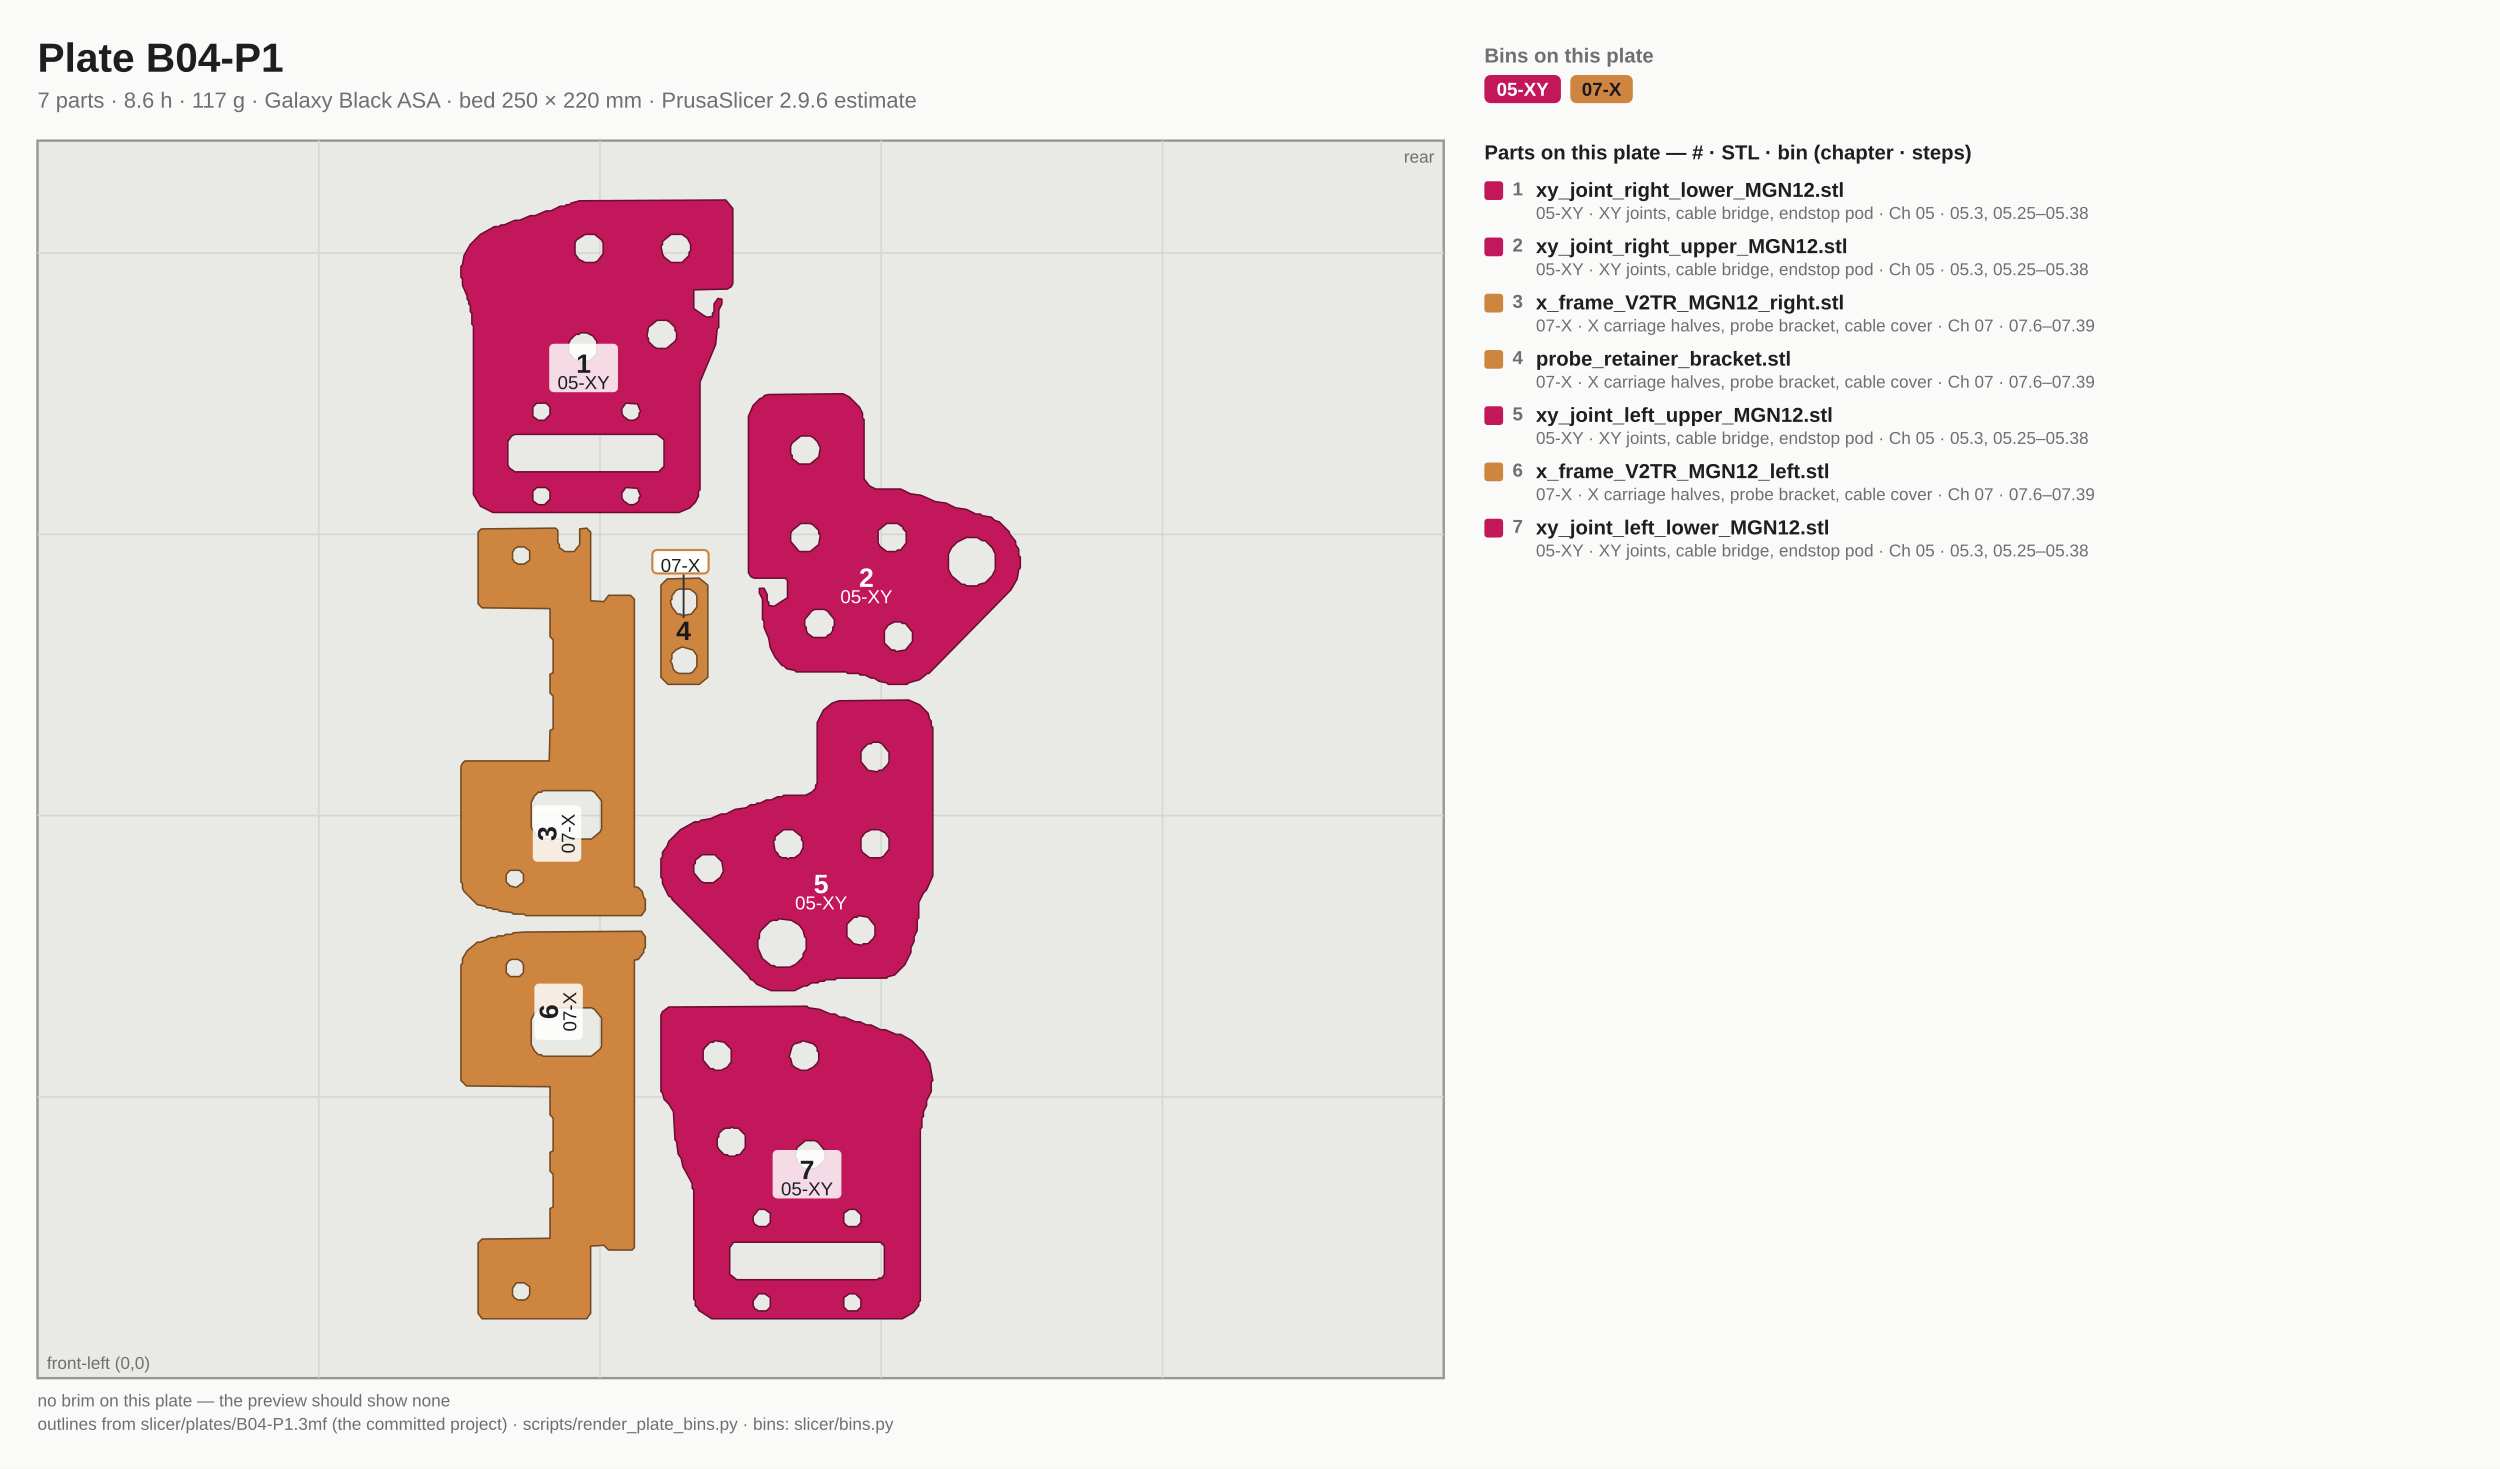
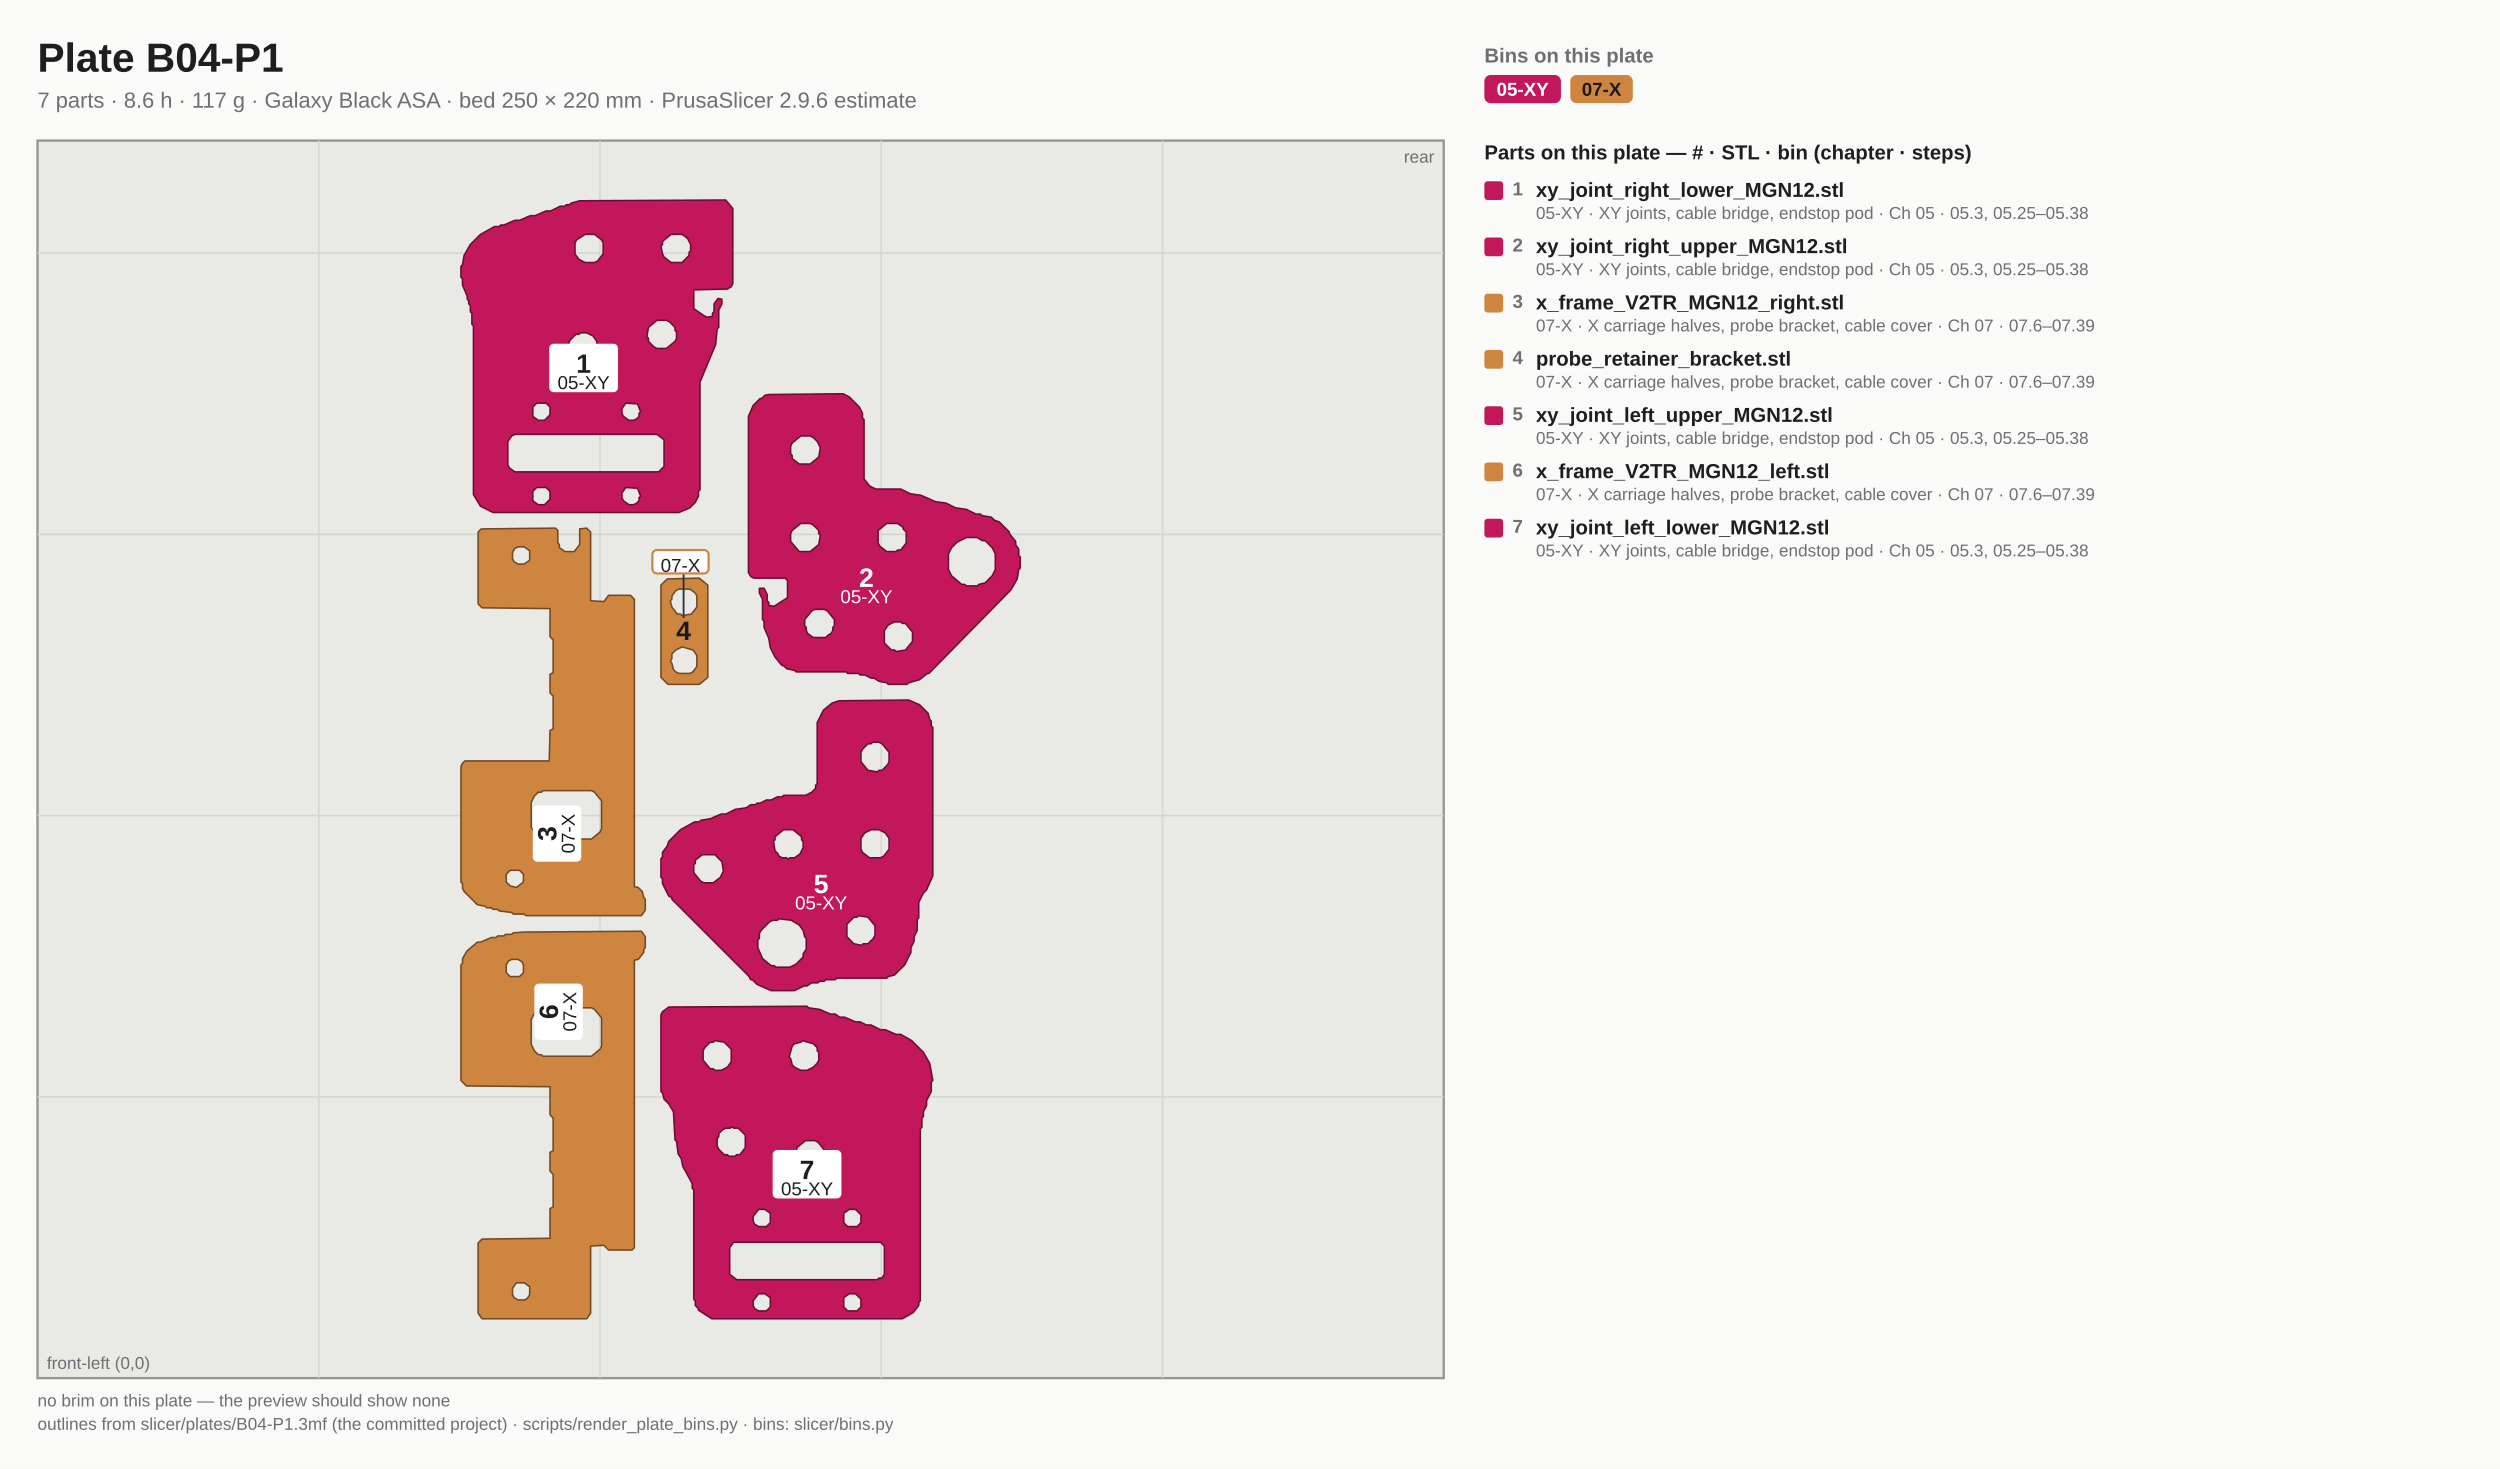
<svg xmlns="http://www.w3.org/2000/svg" width="1600" height="940" viewBox="0 0 1600 940" font-family="Arial, Helvetica, 'DejaVu Sans', sans-serif">
  <rect x="0" y="0" width="1600" height="940" fill="#fafaf9" />
  <text x="24.0" y="45.9" font-size="26" fill="#1e1e20" text-anchor="start" font-weight="bold">Plate B04-P1</text>
  <text x="24.0" y="68.9" font-size="14" fill="#6e6e73" text-anchor="start">7 parts  ·  8.6 h  ·  117 g  ·  Galaxy Black ASA  ·  bed 250 × 220 mm  ·  PrusaSlicer 2.9.6 estimate</text>
  <rect x="24.0" y="90.0" width="900.0" height="792.0" fill="#e9e9e6" stroke="#96968f" stroke-width="1.5" />
  <line x1="204.0" y1="90.0" x2="204.0" y2="882.0" stroke="#d5d5d1" stroke-width="1.0" />
  <line x1="384.0" y1="90.0" x2="384.0" y2="882.0" stroke="#d5d5d1" stroke-width="1.0" />
  <line x1="564.0" y1="90.0" x2="564.0" y2="882.0" stroke="#d5d5d1" stroke-width="1.0" />
  <line x1="744.0" y1="90.0" x2="744.0" y2="882.0" stroke="#d5d5d1" stroke-width="1.0" />
  <line x1="24.0" y1="702.0" x2="924.0" y2="702.0" stroke="#d5d5d1" stroke-width="1.0" />
  <line x1="24.0" y1="522.0" x2="924.0" y2="522.0" stroke="#d5d5d1" stroke-width="1.0" />
  <line x1="24.0" y1="342.0" x2="924.0" y2="342.0" stroke="#d5d5d1" stroke-width="1.0" />
  <line x1="24.0" y1="162.0" x2="924.0" y2="162.0" stroke="#d5d5d1" stroke-width="1.0" />
  <text x="30.0" y="876.1" font-size="11" fill="#6e6e73" text-anchor="start">front-left (0,0)</text>
  <text x="918.0" y="104.1" font-size="11" fill="#6e6e73" text-anchor="end">rear</text>
  <path d="M428.0,644.5 516.5,644.0 517.5,645.0 524.5,646.0 531.5,649.0 534.5,649.0 537.5,651.0 540.5,651.0 547.5,654.0 550.5,654.0 554.5,656.0 557.5,656.0 563.5,659.0 566.5,659.0 573.5,662.0 576.5,662.0 583.5,666.0 591.0,673.5 595.0,680.5 597.0,691.5 596.0,692.5 596.0,698.5 593.0,704.5 593.0,707.5 591.0,711.5 591.0,714.5 590.0,715.5 590.0,721.5 589.0,722.5 589.0,832.5 588.0,833.5 588.0,835.5 584.5,840.0 577.5,844.0 455.5,844.0 447.0,838.5 447.0,837.5 445.0,835.5 445.0,832.5 444.0,831.5 444.0,761.5 443.0,760.5 443.0,757.5 437.0,746.5 436.0,741.5 434.0,738.5 433.0,730.5 432.0,729.5 431.0,711.5 428.0,706.5 425.0,703.5 424.0,699.5 423.0,698.5 423.0,649.5 424.0,647.5Z M457.5,666.0 456.5,667.0 454.5,667.0 451.0,670.5 450.0,672.5 450.0,678.5 454.5,684.0 456.5,684.0 457.5,685.0 461.5,685.0 465.5,683.0 468.0,679.5 468.0,671.5 463.5,667.0Z M513.5,666.0 512.5,667.0 508.5,668.0 507.0,669.5 505.0,676.5 506.0,677.5 507.0,681.5 508.5,683.0 512.5,685.0 516.5,685.0 520.5,683.0 523.0,680.5 524.0,678.5 524.0,673.5 523.0,672.5 523.0,670.5 520.5,668.0Z M468.5,721.0 467.5,722.0 464.5,722.0 462.5,723.0 460.0,725.5 460.0,727.5 459.0,728.5 459.0,733.5 460.0,735.5 463.5,739.0 465.5,739.0 466.5,740.0 470.5,740.0 471.5,739.0 473.5,739.0 477.0,734.5 477.0,726.5 472.5,722.0 469.5,722.0Z M515.5,730.0 510.0,734.5 509.0,740.5 510.0,741.5 510.0,743.5 513.5,747.0 515.5,748.0 521.5,748.0 527.0,743.5 528.0,741.5 528.0,736.5 523.5,731.0 521.5,730.0Z M485.5,774.0 482.0,778.5 482.0,781.5 483.0,783.5 485.5,785.0 490.5,785.0 493.0,782.5 493.0,776.5 489.5,774.0Z M543.5,774.0 540.0,776.5 540.0,782.5 542.5,785.0 548.5,785.0 551.0,782.5 551.0,777.5 547.5,774.0Z M469.5,795.0 467.0,798.5 467.0,815.5 471.5,819.0 561.5,819.0 562.5,818.0 564.5,818.0 566.0,815.5 566.0,797.5 563.5,795.0Z M485.5,828.0 482.0,832.5 482.0,835.5 483.0,837.5 485.5,839.0 490.5,839.0 493.0,836.5 493.0,830.5 489.5,828.0Z M543.5,828.0 540.0,830.5 540.0,836.5 542.5,839.0 548.5,839.0 551.0,836.5 551.0,831.5 547.5,828.0Z" fill-rule="evenodd" fill="#c2185b" stroke="#6b0d32" stroke-width="1.0" stroke-linejoin="round" />
  <path d="M537.0,448.5 581.5,448.0 588.5,451.0 594.0,456.5 595.0,460.5 596.0,461.5 596.0,464.5 597.0,465.5 597.0,560.5 593.0,569.5 591.0,571.5 588.0,577.5 588.0,587.5 587.0,588.5 587.0,595.5 585.0,599.5 585.0,602.5 583.0,606.5 583.0,609.5 579.0,617.5 572.5,624.0 568.5,625.0 567.5,626.0 535.5,626.0 534.5,627.0 528.5,627.0 527.5,628.0 524.5,628.0 523.5,629.0 519.5,629.0 516.5,631.0 514.5,631.0 508.5,634.0 493.5,634.0 484.5,630.0 481.5,627.0 480.5,627.0 479.0,624.5 430.0,575.5 430.0,574.5 428.0,573.5 424.0,565.5 424.0,562.5 423.0,561.5 423.0,549.5 424.0,548.5 424.0,545.5 427.0,541.5 428.0,538.5 435.5,531.0 444.5,526.0 447.5,526.0 448.5,525.0 454.5,524.0 461.5,521.0 464.5,521.0 470.5,518.0 477.5,517.0 480.5,515.0 483.5,515.0 484.5,514.0 486.5,514.0 490.5,512.0 493.5,512.0 497.5,510.0 500.5,510.0 501.5,509.0 515.5,509.0 519.5,507.0 522.0,504.5 522.0,502.5 523.0,501.5 523.0,462.5 527.0,454.5 532.5,450.0Z M558.5,475.0 557.5,476.0 555.5,476.0 552.0,479.5 551.0,481.5 551.0,487.5 555.5,493.0 561.5,494.0 562.5,493.0 564.5,493.0 568.0,489.5 569.0,487.5 569.0,481.5 564.5,476.0 562.5,475.0Z M501.5,531.0 496.0,535.5 496.0,537.5 495.0,538.5 496.0,544.5 498.0,546.5 498.0,547.5 500.5,549.0 503.5,549.0 504.5,550.0 505.5,549.0 508.5,549.0 512.0,546.5 514.0,542.5 514.0,538.5 513.0,537.5 513.0,535.5 507.5,531.0Z M557.5,531.0 553.5,533.0 551.0,536.5 551.0,543.5 552.0,545.5 556.5,549.0 563.5,549.0 565.5,548.0 569.0,543.5 569.0,536.5 566.5,533.0 562.5,531.0Z M449.5,547.0 445.0,550.5 445.0,552.5 444.0,553.5 444.0,558.5 448.5,564.0 450.5,565.0 456.5,565.0 461.0,561.5 463.0,557.5 462.0,551.5 457.5,547.0Z M549.5,586.0 548.5,587.0 546.5,587.0 542.0,591.5 542.0,599.5 546.5,604.0 551.5,605.0 552.5,604.0 555.5,604.0 559.0,600.5 560.0,598.5 560.0,592.5 555.5,587.0Z M498.5,588.0 497.5,589.0 494.5,589.0 492.5,590.0 487.0,595.5 486.0,597.5 486.0,600.5 485.0,601.5 485.0,606.5 488.0,613.5 493.5,618.0 495.5,618.0 496.5,619.0 505.5,619.0 509.5,617.0 514.0,612.5 514.0,610.5 516.0,607.5 516.0,600.5 515.0,599.5 514.0,595.5 511.5,592.0 506.5,589.0Z" fill-rule="evenodd" fill="#c2185b" stroke="#6b0d32" stroke-width="1.0" stroke-linejoin="round" />
  <path d="M371.0,128.5 464.5,128.0 469.0,133.5 469.0,181.5 468.0,183.5 465.5,185.0 444.0,185.5 444.0,197.5 450.5,202.0 452.5,203.0 456.0,202.5 456.0,200.5 457.0,199.5 457.0,194.5 459.5,191.0 462.0,191.5 462.0,194.5 460.0,198.5 460.0,209.5 459.0,210.5 458.0,220.5 448.0,244.5 448.0,313.5 447.0,314.5 447.0,317.5 445.0,321.5 441.5,325.0 434.5,328.0 315.5,328.0 307.5,324.0 303.0,316.5 303.0,208.5 302.0,207.5 302.0,200.5 301.0,199.5 301.0,195.5 300.0,194.5 300.0,192.5 299.0,191.5 299.0,189.5 296.0,182.5 296.0,178.5 295.0,177.5 295.0,170.5 296.0,169.5 297.0,163.5 301.0,156.5 307.5,150.0 316.5,145.0 319.5,145.0 320.5,144.0 322.5,144.0 329.5,141.0 332.5,141.0 339.5,138.0 342.5,138.0 349.5,135.0 352.5,135.0 358.5,132.0 361.5,132.0 362.5,131.0 364.5,131.0 365.5,130.0Z M374.5,150.0 369.0,153.5 368.0,155.5 368.0,162.5 370.5,166.0 374.5,168.0 380.5,168.0 382.5,167.0 386.0,162.5 386.0,155.5 385.0,153.5 380.5,150.0Z M429.5,150.0 424.0,154.5 424.0,156.5 423.0,157.5 424.0,162.5 425.0,164.5 429.5,168.0 436.5,168.0 441.0,163.5 441.0,161.5 442.0,160.5 442.0,156.5 440.0,152.5 436.5,150.0Z M420.5,205.0 415.0,209.5 414.0,215.5 415.0,216.5 415.0,218.5 418.5,222.0 420.5,223.0 426.5,223.0 432.0,218.5 433.0,216.5 433.0,212.5 432.0,211.5 432.0,209.5 428.5,206.0 426.5,205.0Z M371.5,213.0 370.5,214.0 368.5,214.0 365.0,217.5 364.0,219.5 364.0,225.5 367.5,230.0 374.5,232.0 375.5,231.0 377.5,231.0 382.0,226.5 382.0,218.5 379.5,215.0 375.5,213.0Z M343.5,258.0 341.0,260.5 341.0,266.5 344.5,269.0 348.5,269.0 352.0,265.5 352.0,260.5 349.5,258.0Z M400.5,258.0 398.0,261.5 398.0,264.5 399.0,266.5 402.5,269.0 405.5,269.0 407.5,268.0 409.0,266.5 409.0,264.5 410.0,263.5 408.0,258.5Z M329.5,278.0 327.5,279.0 325.0,282.5 325.0,297.5 326.0,299.5 329.5,302.0 421.5,302.0 425.0,298.5 425.0,281.5 420.5,278.0Z M343.5,312.0 341.0,314.5 341.0,320.5 344.5,323.0 348.5,323.0 352.0,319.5 352.0,314.5 349.5,312.0Z M400.5,312.0 398.0,315.5 398.0,318.5 399.0,320.5 402.5,323.0 405.5,323.0 407.5,322.0 409.0,320.5 409.0,318.5 410.0,317.5 408.0,312.5Z" fill-rule="evenodd" fill="#c2185b" stroke="#6b0d32" stroke-width="1.0" stroke-linejoin="round" />
  <path d="M492.0,252.5 539.5,252.0 543.5,254.0 550.0,260.5 552.0,264.5 552.0,267.5 553.0,268.5 553.0,306.5 556.5,311.0 560.5,313.0 576.5,313.0 582.5,316.0 589.5,317.0 598.5,321.0 605.5,322.0 611.5,325.0 618.5,326.0 624.5,329.0 627.5,329.0 628.5,330.0 634.5,331.0 636.5,333.0 639.5,334.0 646.0,340.5 646.0,341.5 650.0,346.5 650.0,348.5 652.0,351.5 652.0,355.5 653.0,356.5 653.0,363.5 652.0,364.5 651.0,370.5 647.0,377.5 594.5,431.0 593.5,431.0 588.5,435.0 581.5,437.0 580.5,438.0 568.5,438.0 567.5,437.0 562.5,436.0 559.5,434.0 557.5,434.0 553.5,432.0 550.5,432.0 549.5,431.0 542.5,431.0 541.5,430.0 509.5,430.0 508.5,429.0 503.5,428.0 501.5,426.0 500.5,426.0 496.0,420.5 493.0,414.5 492.0,408.5 489.0,401.5 489.0,397.5 488.0,396.5 488.0,383.5 486.0,379.5 486.0,376.5 489.0,376.5 491.0,380.5 491.0,384.5 492.0,385.5 492.0,387.5 495.5,388.0 504.0,382.5 504.0,371.5 502.5,370.0 482.5,370.0 480.5,369.0 479.0,366.5 479.0,266.5 482.0,259.5 486.5,255.0 487.5,255.0 489.5,253.0Z M512.5,279.0 507.0,283.5 506.0,285.5 506.0,290.5 507.0,291.5 507.0,293.5 511.5,297.0 518.5,297.0 524.0,292.5 525.0,286.5 523.0,282.5 520.5,280.0 518.5,279.0Z M512.5,335.0 507.0,339.5 506.0,341.5 506.0,346.5 511.5,353.0 518.5,353.0 524.0,348.5 525.0,342.5 524.0,341.5 524.0,339.5 520.5,336.0 518.5,335.0Z M567.5,335.0 562.0,339.5 562.0,347.5 563.0,349.5 567.5,353.0 573.5,353.0 574.5,352.0 576.5,352.0 580.0,347.5 580.0,340.5 578.0,338.5 578.0,337.5 574.5,335.0Z M618.5,344.0 612.5,347.0 609.0,350.5 607.0,354.5 607.0,364.5 609.0,368.5 615.5,374.0 617.5,374.0 618.5,375.0 625.5,375.0 626.5,374.0 630.5,373.0 635.0,368.5 637.0,364.5 637.0,354.5 635.0,350.5 630.5,346.0 628.5,346.0 625.5,344.0Z M521.5,390.0 519.5,391.0 515.0,396.5 515.0,400.5 516.0,401.5 516.0,403.5 517.0,405.5 520.5,408.0 528.5,408.0 530.5,406.0 531.5,406.0 533.0,403.5 533.0,401.5 534.0,400.5 534.0,396.5 529.5,391.0 527.5,390.0Z M572.5,398.0 568.5,400.0 566.0,403.5 566.0,411.5 570.5,416.0 572.5,416.0 573.5,417.0 579.5,416.0 584.0,410.5 584.0,404.5 579.5,399.0 577.5,399.0 576.5,398.0Z" fill-rule="evenodd" fill="#c2185b" stroke="#6b0d32" stroke-width="1.0" stroke-linejoin="round" />
  <path d="M336.0,596.5 410.5,596.0 413.0,599.5 413.0,606.5 412.0,607.5 412.0,609.5 408.5,614.0 406.0,614.5 406.0,798.5 404.5,800.0 389.5,800.0 386.5,797.0 378.0,797.5 378.0,840.5 375.5,844.0 308.5,844.0 306.0,840.5 306.0,795.5 308.5,793.0 352.0,792.5 352.0,773.5 354.0,772.5 354.0,751.5 352.0,749.5 352.0,737.5 354.0,736.5 354.0,715.5 352.0,713.5 352.0,695.5 298.5,695.0 295.0,691.5 295.0,617.5 296.0,616.5 296.0,613.5 299.0,608.5 305.5,603.0 307.5,603.0 314.5,600.0 317.5,600.0 318.5,599.0 322.5,599.0 323.5,598.0 327.5,598.0 328.5,597.0Z M327.5,614.0 325.5,615.0 324.0,617.5 324.0,622.5 326.5,625.0 332.5,625.0 335.0,622.5 335.0,617.5 334.0,615.5 331.5,614.0Z M347.5,645.0 346.5,646.0 344.5,646.0 342.0,648.5 340.0,652.5 340.0,668.5 342.0,672.5 344.5,675.0 346.5,675.0 347.5,676.0 378.5,676.0 384.0,671.5 385.0,669.5 385.0,651.5 380.5,646.0 378.5,645.0Z M330.5,821.0 328.0,824.5 328.0,828.5 329.0,830.5 331.5,832.0 335.5,832.0 337.5,831.0 339.0,828.5 339.0,823.5 335.5,821.0Z" fill-rule="evenodd" fill="#cd853f" stroke="#714923" stroke-width="1.0" stroke-linejoin="round" />
  <path d="M308.0,338.5 355.5,338.0 357.0,339.5 357.0,347.5 358.0,348.5 358.0,350.5 361.5,353.0 367.5,353.0 371.0,348.5 371.0,338.5 375.5,338.0 378.0,340.5 378.0,384.5 386.5,385.0 389.5,381.0 403.5,381.0 406.0,383.5 406.0,567.5 408.5,568.0 411.0,570.5 412.0,574.5 413.0,575.5 413.0,582.5 410.5,586.0 336.5,586.0 335.5,585.0 328.5,585.0 327.5,584.0 319.5,583.0 318.5,582.0 315.5,582.0 314.5,581.0 311.5,581.0 310.5,580.0 305.5,579.0 297.0,570.5 296.0,568.5 296.0,565.5 295.0,564.5 295.0,490.5 296.0,488.5 297.5,487.0 351.5,487.0 352.0,467.5 354.0,466.5 354.0,445.5 352.0,443.5 352.0,431.5 354.0,430.5 354.0,409.5 352.0,407.5 352.0,389.5 308.5,389.0 306.0,386.5 306.0,340.5Z M331.5,350.0 329.5,351.0 328.0,353.5 328.0,357.5 329.0,359.5 331.5,361.0 335.5,361.0 339.0,358.5 339.0,352.5 335.5,350.0Z M347.5,506.0 346.5,507.0 344.5,507.0 342.0,509.5 340.0,513.5 340.0,529.5 343.5,535.0 347.5,537.0 378.5,537.0 384.0,532.5 385.0,530.5 385.0,512.5 380.5,507.0 378.5,506.0Z M326.5,557.0 324.0,559.5 324.0,564.5 326.5,567.0 330.5,568.0 335.0,564.5 335.0,559.5 332.5,557.0Z" fill-rule="evenodd" fill="#cd853f" stroke="#714923" stroke-width="1.0" stroke-linejoin="round" />
  <path d="M427.0,370.5 447.5,370.0 453.0,374.5 453.0,433.5 447.5,438.0 427.5,438.0 423.0,433.5 423.0,374.5Z M434.5,377.0 432.5,378.0 430.0,381.5 430.0,383.5 429.0,384.5 430.0,388.5 433.5,393.0 435.5,393.0 436.5,394.0 442.5,393.0 446.0,388.5 446.0,381.5 445.0,379.5 441.5,377.0Z M436.5,414.0 432.5,416.0 430.0,418.5 430.0,421.5 429.0,423.5 430.0,424.5 431.0,428.5 432.5,430.0 434.5,431.0 441.5,431.0 443.5,430.0 446.0,426.5 446.0,419.5 443.5,416.0Z" fill-rule="evenodd" fill="#cd853f" stroke="#714923" stroke-width="1.0" stroke-linejoin="round" />
-   <rect x="494.5" y="736.0" width="44.0" height="31.0" rx="3.0" fill="#ffffff" fill-opacity="0.84" />
+   <rect x="494.5" y="736.0" width="44.0" height="31.0" rx="3.0" fill="#ffffff" />
  <text x="516.5" y="754.6" font-size="17" fill="#1e1e20" text-anchor="middle" font-weight="bold">7</text>
  <text x="516.5" y="765.0" font-size="12" fill="#1e1e20" text-anchor="middle">05-XY</text>
-   <rect x="351.5" y="220.0" width="44.0" height="31.0" rx="3.0" fill="#ffffff" fill-opacity="0.84" />
+   <rect x="351.5" y="220.0" width="44.0" height="31.0" rx="3.0" fill="#ffffff" />
  <text x="373.5" y="238.6" font-size="17" fill="#1e1e20" text-anchor="middle" font-weight="bold">1</text>
  <text x="373.5" y="249.0" font-size="12" fill="#1e1e20" text-anchor="middle">05-XY</text>
  <text x="525.5" y="571.6" font-size="17" fill="#ffffff" text-anchor="middle" font-weight="bold">5</text>
  <text x="525.5" y="582.0" font-size="12" fill="#ffffff" text-anchor="middle">05-XY</text>
  <text x="554.5" y="375.6" font-size="17" fill="#ffffff" text-anchor="middle" font-weight="bold">2</text>
  <text x="554.5" y="386.0" font-size="12" fill="#ffffff" text-anchor="middle">05-XY</text>
-   <rect x="342.0" y="629.5" width="31.0" height="36.0" rx="3.0" fill="#ffffff" fill-opacity="0.84" />
+   <rect x="342.0" y="629.5" width="31.0" height="36.0" rx="3.0" fill="#ffffff" />
  <text x="351.0" y="653.6" font-size="17" fill="#1e1e20" text-anchor="middle" font-weight="bold" transform="rotate(-90 351.0 647.5)">6</text>
  <text x="364.5" y="651.8" font-size="12" fill="#1e1e20" text-anchor="middle" transform="rotate(-90 364.5 647.5)">07-X</text>
-   <rect x="341.0" y="515.5" width="31.0" height="36.0" rx="3.0" fill="#ffffff" fill-opacity="0.84" />
+   <rect x="341.0" y="515.5" width="31.0" height="36.0" rx="3.0" fill="#ffffff" />
  <text x="350.0" y="539.6" font-size="17" fill="#1e1e20" text-anchor="middle" font-weight="bold" transform="rotate(-90 350.0 533.5)">3</text>
  <text x="363.5" y="537.8" font-size="12" fill="#1e1e20" text-anchor="middle" transform="rotate(-90 363.5 533.5)">07-X</text>
  <line x1="437.5" y1="403.5" x2="437.5" y2="367.0" stroke="#333336" stroke-width="1.2" />
  <rect x="417.5" y="352.0" width="36.0" height="15.0" rx="3.0" fill="#ffffff" fill-opacity="0.94" stroke="#cd853f" stroke-width="1.4" />
  <text x="435.5" y="366.0" font-size="12" fill="#1e1e20" text-anchor="middle">07-X</text>
  <rect x="429.5" y="395.5" width="16.0" height="16.0" rx="3.0" fill="#cd853f" />
  <text x="437.5" y="409.6" font-size="17" fill="#1a1a1e" text-anchor="middle" font-weight="bold">4</text>
  <text x="950.0" y="40.0" font-size="13" fill="#6e6e73" text-anchor="start" font-weight="bold">Bins on this plate</text>
  <rect x="950.0" y="48.0" width="49.0" height="18.0" rx="4.0" fill="#c2185b" />
  <text x="974.5" y="61.3" font-size="12" fill="#ffffff" text-anchor="middle" font-weight="bold">05-XY</text>
  <rect x="1005.0" y="48.0" width="40.0" height="18.0" rx="4.0" fill="#cd853f" />
  <text x="1025.0" y="61.3" font-size="12" fill="#1a1a1e" text-anchor="middle" font-weight="bold">07-X</text>
  <text x="950.0" y="102.0" font-size="13" fill="#1e1e20" text-anchor="start" font-weight="bold">Parts on this plate  —  # · STL · bin (chapter · steps)</text>
  <rect x="950.0" y="116.0" width="12.0" height="12.0" rx="2.0" fill="#c2185b" />
  <text x="968.0" y="125.0" font-size="12" fill="#6e6e73" text-anchor="start" font-weight="bold">1</text>
  <text x="983.0" y="126.0" font-size="13" fill="#1e1e20" text-anchor="start" font-weight="bold">xy_joint_right_lower_MGN12.stl</text>
  <text x="983.0" y="140.1" font-size="11" fill="#6e6e73" text-anchor="start">05-XY · XY joints, cable bridge, endstop pod · Ch 05 · 05.3, 05.25–05.38</text>
  <rect x="950.0" y="152.0" width="12.0" height="12.0" rx="2.0" fill="#c2185b" />
  <text x="968.0" y="161.0" font-size="12" fill="#6e6e73" text-anchor="start" font-weight="bold">2</text>
  <text x="983.0" y="162.0" font-size="13" fill="#1e1e20" text-anchor="start" font-weight="bold">xy_joint_right_upper_MGN12.stl</text>
  <text x="983.0" y="176.1" font-size="11" fill="#6e6e73" text-anchor="start">05-XY · XY joints, cable bridge, endstop pod · Ch 05 · 05.3, 05.25–05.38</text>
  <rect x="950.0" y="188.0" width="12.0" height="12.0" rx="2.0" fill="#cd853f" />
  <text x="968.0" y="197.0" font-size="12" fill="#6e6e73" text-anchor="start" font-weight="bold">3</text>
  <text x="983.0" y="198.0" font-size="13" fill="#1e1e20" text-anchor="start" font-weight="bold">x_frame_V2TR_MGN12_right.stl</text>
  <text x="983.0" y="212.1" font-size="11" fill="#6e6e73" text-anchor="start">07-X · X carriage halves, probe bracket, cable cover · Ch 07 · 07.6–07.39</text>
  <rect x="950.0" y="224.0" width="12.0" height="12.0" rx="2.0" fill="#cd853f" />
  <text x="968.0" y="233.0" font-size="12" fill="#6e6e73" text-anchor="start" font-weight="bold">4</text>
  <text x="983.0" y="234.0" font-size="13" fill="#1e1e20" text-anchor="start" font-weight="bold">probe_retainer_bracket.stl</text>
  <text x="983.0" y="248.1" font-size="11" fill="#6e6e73" text-anchor="start">07-X · X carriage halves, probe bracket, cable cover · Ch 07 · 07.6–07.39</text>
  <rect x="950.0" y="260.0" width="12.0" height="12.0" rx="2.0" fill="#c2185b" />
  <text x="968.0" y="269.0" font-size="12" fill="#6e6e73" text-anchor="start" font-weight="bold">5</text>
  <text x="983.0" y="270.0" font-size="13" fill="#1e1e20" text-anchor="start" font-weight="bold">xy_joint_left_upper_MGN12.stl</text>
  <text x="983.0" y="284.1" font-size="11" fill="#6e6e73" text-anchor="start">05-XY · XY joints, cable bridge, endstop pod · Ch 05 · 05.3, 05.25–05.38</text>
  <rect x="950.0" y="296.0" width="12.0" height="12.0" rx="2.0" fill="#cd853f" />
  <text x="968.0" y="305.0" font-size="12" fill="#6e6e73" text-anchor="start" font-weight="bold">6</text>
  <text x="983.0" y="306.0" font-size="13" fill="#1e1e20" text-anchor="start" font-weight="bold">x_frame_V2TR_MGN12_left.stl</text>
  <text x="983.0" y="320.1" font-size="11" fill="#6e6e73" text-anchor="start">07-X · X carriage halves, probe bracket, cable cover · Ch 07 · 07.6–07.39</text>
  <rect x="950.0" y="332.0" width="12.0" height="12.0" rx="2.0" fill="#c2185b" />
  <text x="968.0" y="341.0" font-size="12" fill="#6e6e73" text-anchor="start" font-weight="bold">7</text>
  <text x="983.0" y="342.0" font-size="13" fill="#1e1e20" text-anchor="start" font-weight="bold">xy_joint_left_lower_MGN12.stl</text>
  <text x="983.0" y="356.1" font-size="11" fill="#6e6e73" text-anchor="start">05-XY · XY joints, cable bridge, endstop pod · Ch 05 · 05.3, 05.25–05.38</text>
  <text x="24.0" y="900.1" font-size="11" fill="#6e6e73" text-anchor="start">no brim on this plate — the preview should show none</text>
  <text x="24.0" y="915.1" font-size="11" fill="#6e6e73" text-anchor="start">outlines from slicer/plates/B04-P1.3mf (the committed project) · scripts/render_plate_bins.py · bins: slicer/bins.py</text>
</svg>
